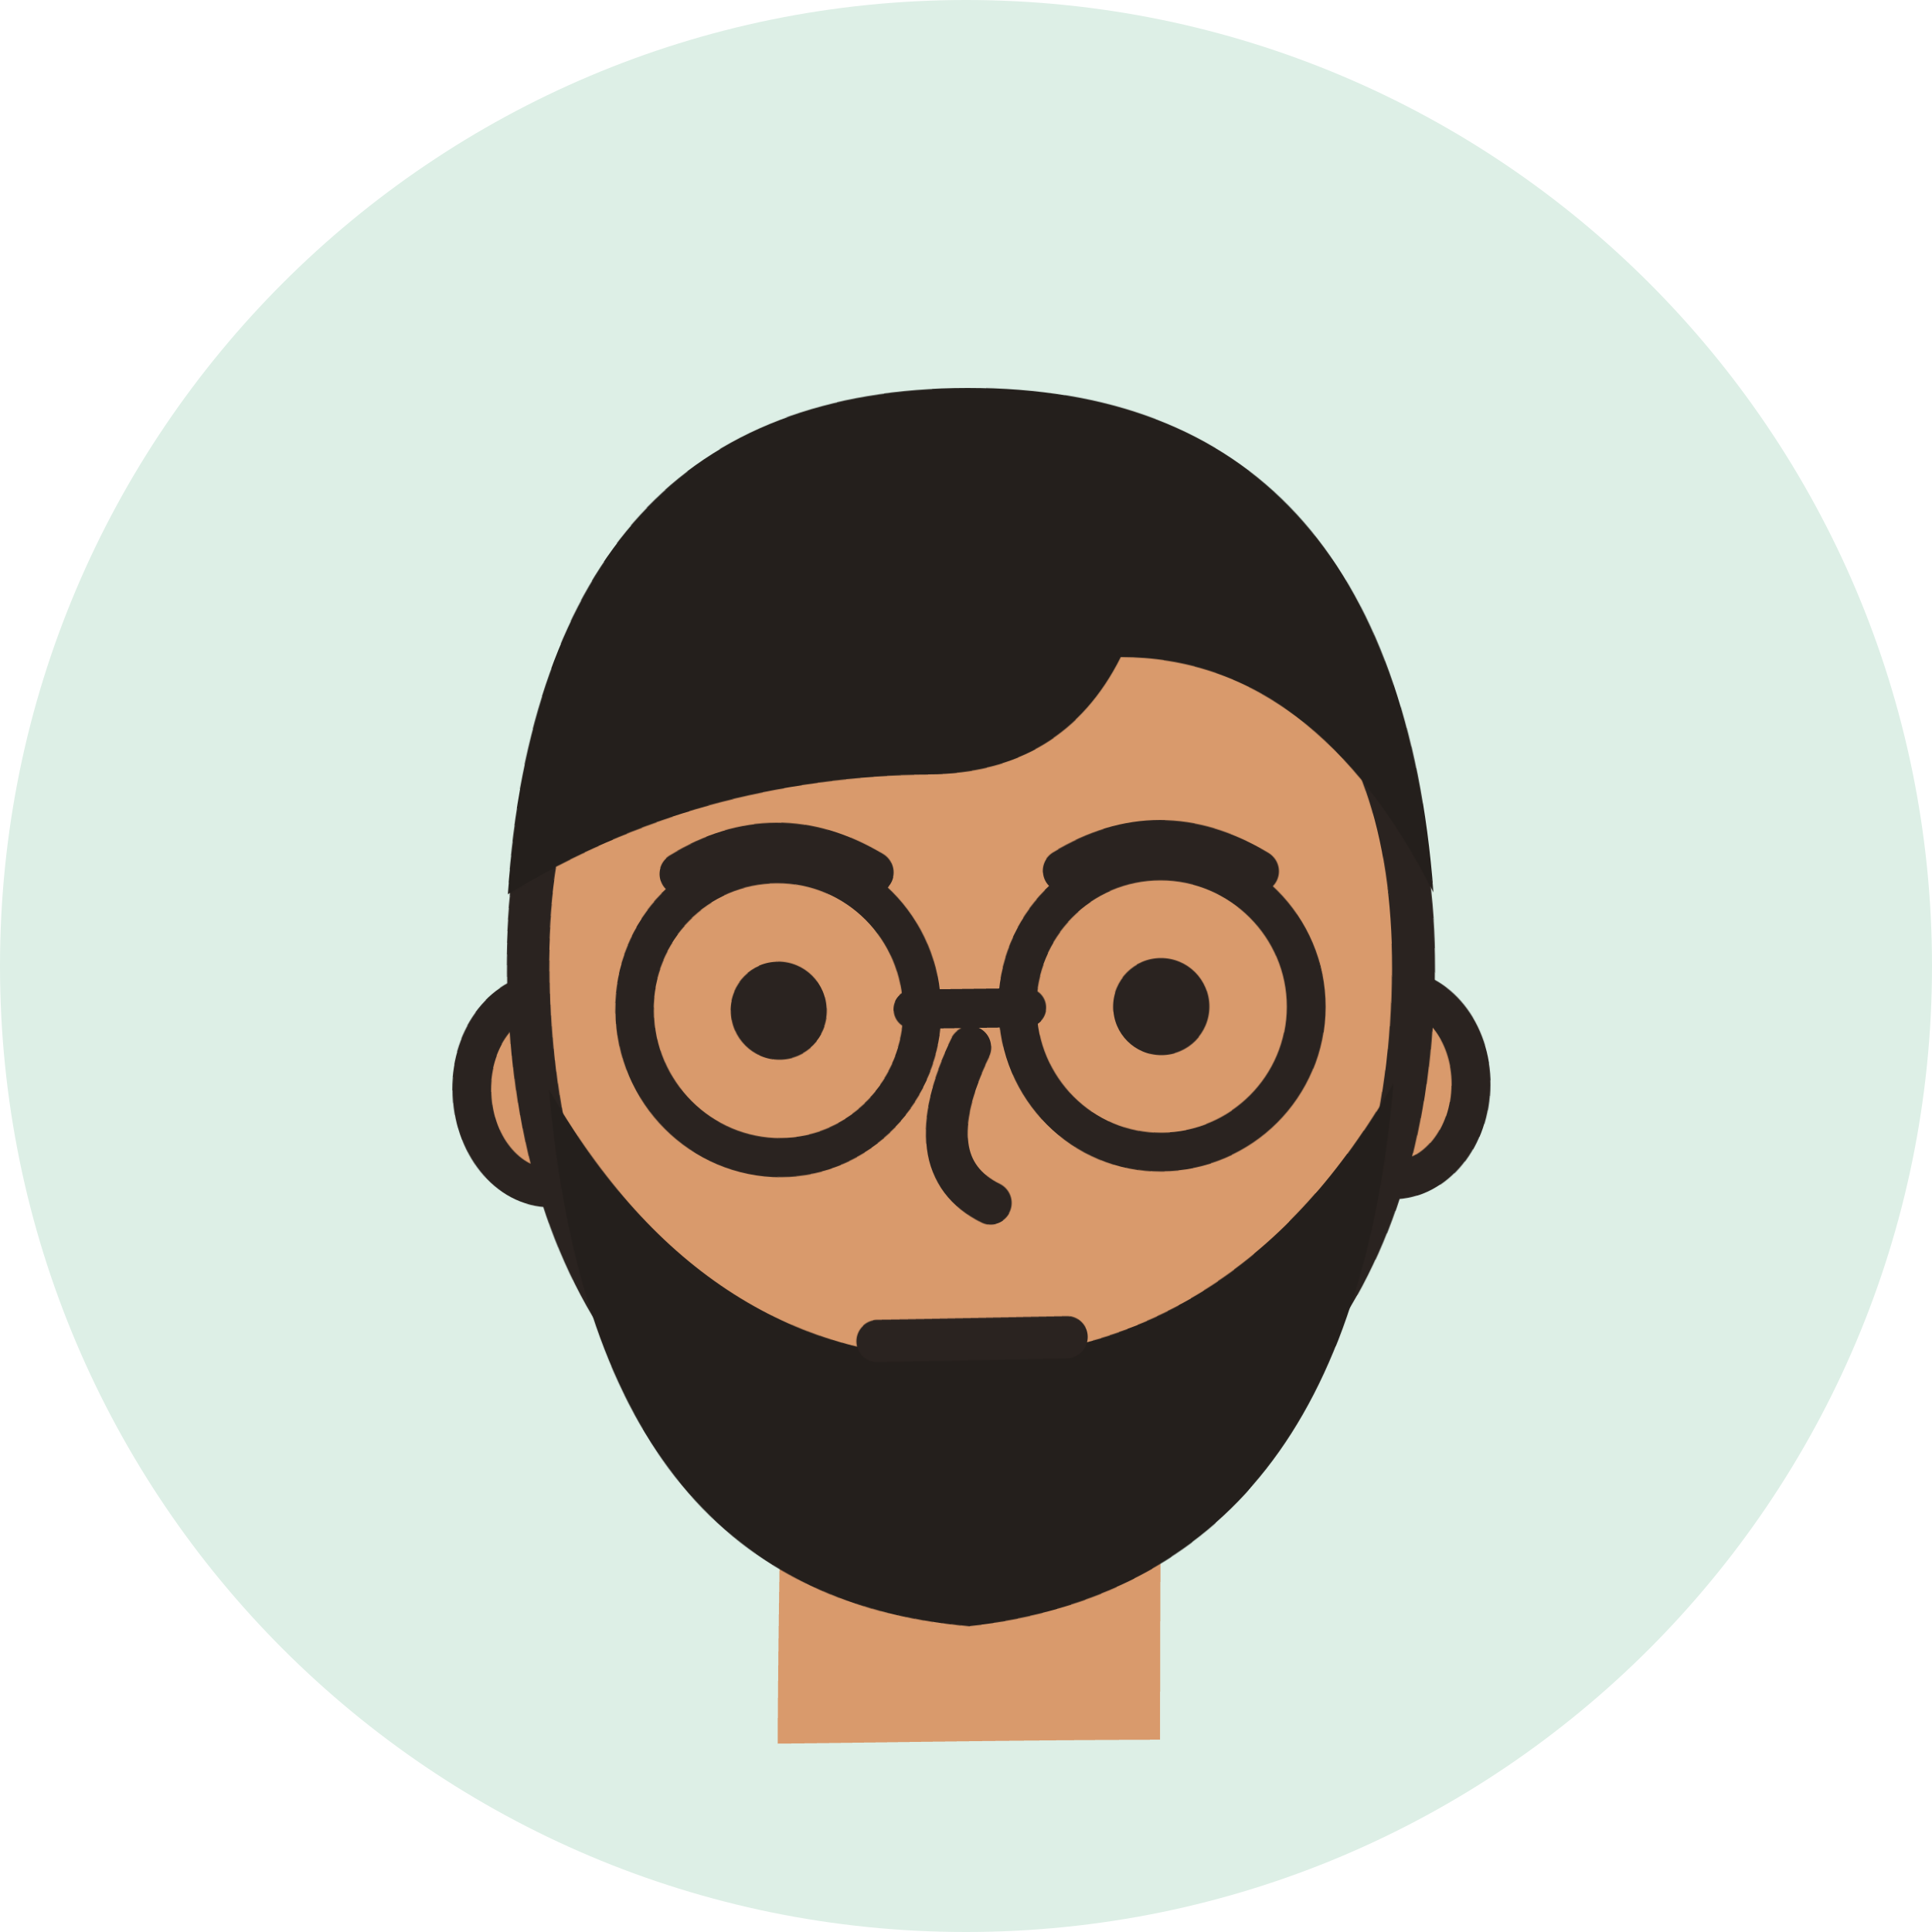
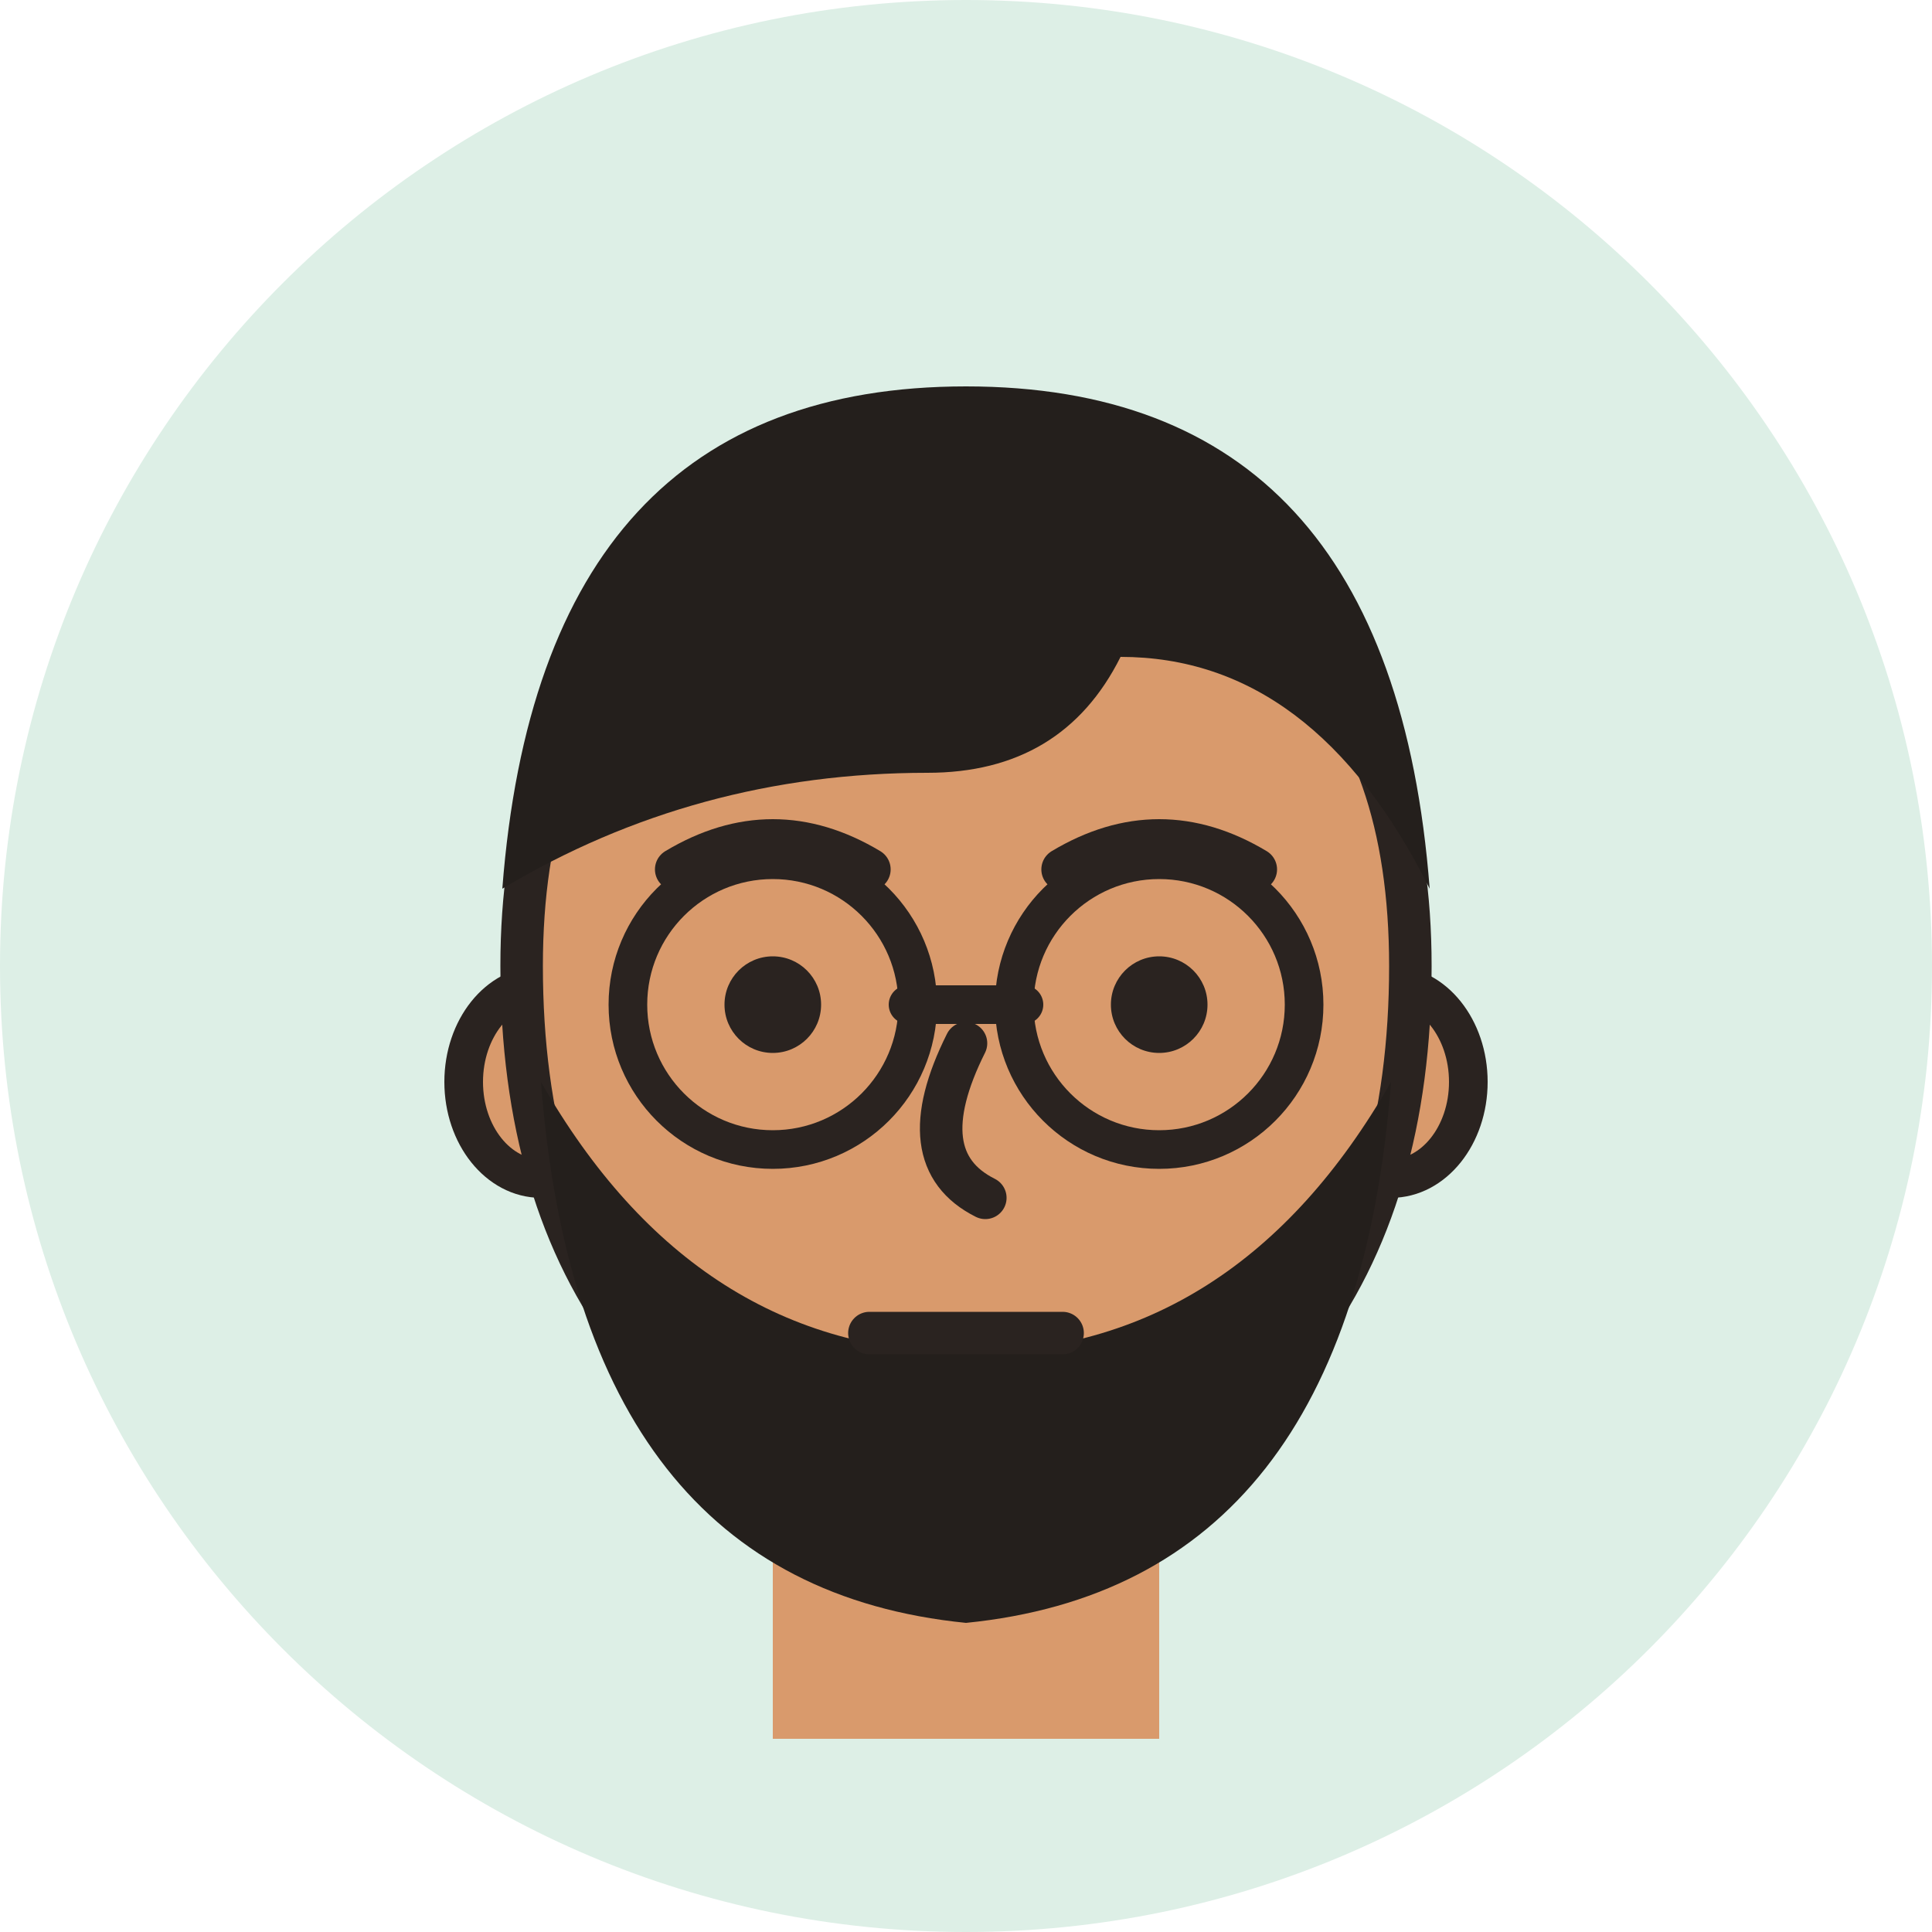
<svg xmlns="http://www.w3.org/2000/svg" viewBox="0 0 100 100">
-   <defs>
-     <filter id="r">
-       <feTurbulence type="fractalNoise" baseFrequency="0.013" numOctaves="2" seed="43" result="n" />
-       <feDisplacementMap in="SourceGraphic" in2="n" scale="2" />
-     </filter>
-   </defs>
  <rect width="100" height="100" rx="50" fill="#DDEFE6" />
-   <g filter="url(#r)">
+   <g>
    <path d="M40 78 q10 4 20 0 l0 12 -20 0 z" fill="#D99A6C" />
    <ellipse cx="28" cy="56" rx="4" ry="5" fill="#D99A6C" stroke="#2a2320" stroke-width="2" />
    <ellipse cx="72" cy="56" rx="4" ry="5" fill="#D99A6C" stroke="#2a2320" stroke-width="2" />
    <path d="M27 50 q0 -22 23 -22 q23 0 23 22 q0 24 -23 30 q-23 -6 -23 -30 z" fill="#D99A6C" stroke="#2a2320" stroke-width="2.2" />
    <path d="M28 56 q2 26 22 28 q20 -2 22 -28 q-8 14 -22 14 q-14 0 -22 -14 z" fill="#241f1c" />
    <path d="M26 46 q2 -26 24 -26 q22 0 24 26 q-6 -12 -16 -12 q-3 6 -10 6 q-12 0 -22 6 z" fill="#241f1c" />
    <circle cx="40" cy="52" r="2.5" fill="#2a2320" />
    <circle cx="60" cy="52" r="2.5" fill="#2a2320" />
    <path d="M35 45 q5 -3 10 0" fill="none" stroke="#2a2320" stroke-width="2.2" stroke-linecap="round" stroke-linejoin="round" />
    <path d="M55 45 q5 -3 10 0" fill="none" stroke="#2a2320" stroke-width="2.2" stroke-linecap="round" stroke-linejoin="round" />
    <circle cx="40" cy="52" r="7.5" fill="none" stroke="#2a2320" stroke-width="2" stroke-linecap="round" stroke-linejoin="round" />
    <circle cx="60" cy="52" r="7.5" fill="none" stroke="#2a2320" stroke-width="2" stroke-linecap="round" stroke-linejoin="round" />
    <path d="M47 52 h6" fill="none" stroke="#2a2320" stroke-width="2" stroke-linecap="round" stroke-linejoin="round" />
    <path d="M50 54 q -3 6 1 8" fill="none" stroke="#2a2320" stroke-width="2.2" stroke-linecap="round" stroke-linejoin="round" />
    <path d="M45 69 h10" fill="none" stroke="#2a2320" stroke-width="2.2" stroke-linecap="round" stroke-linejoin="round" />
  </g>
</svg>
